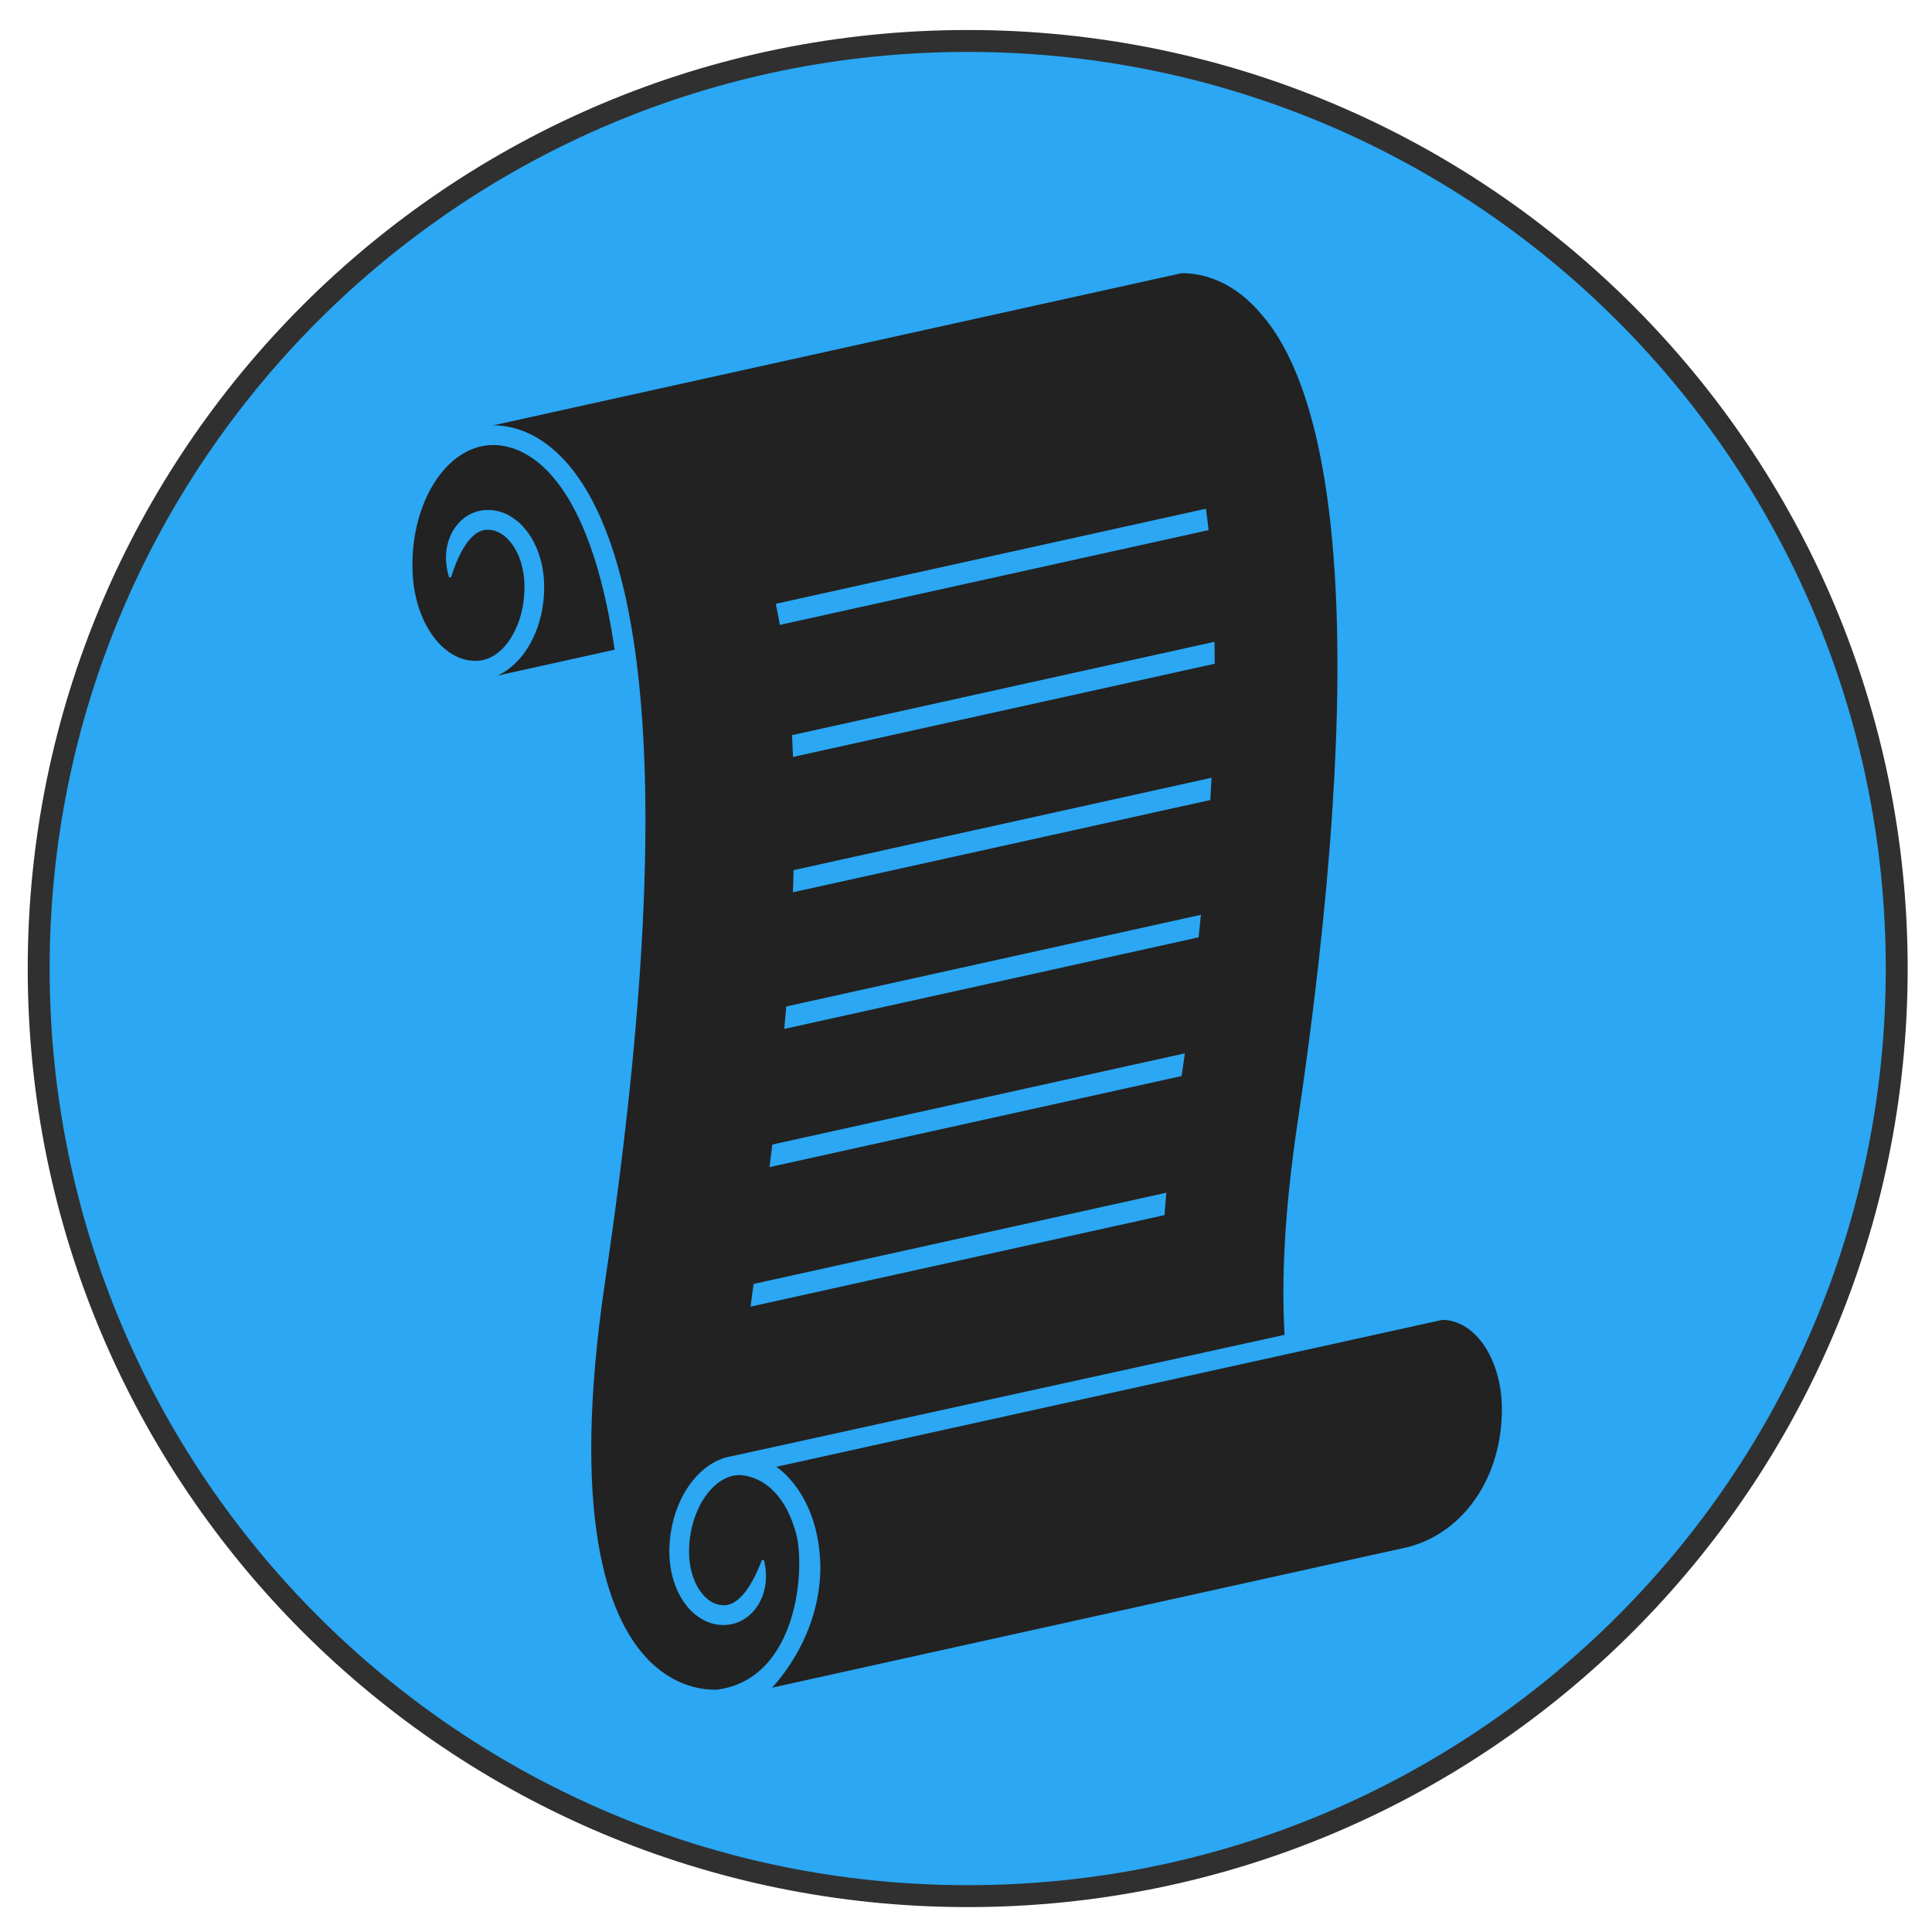
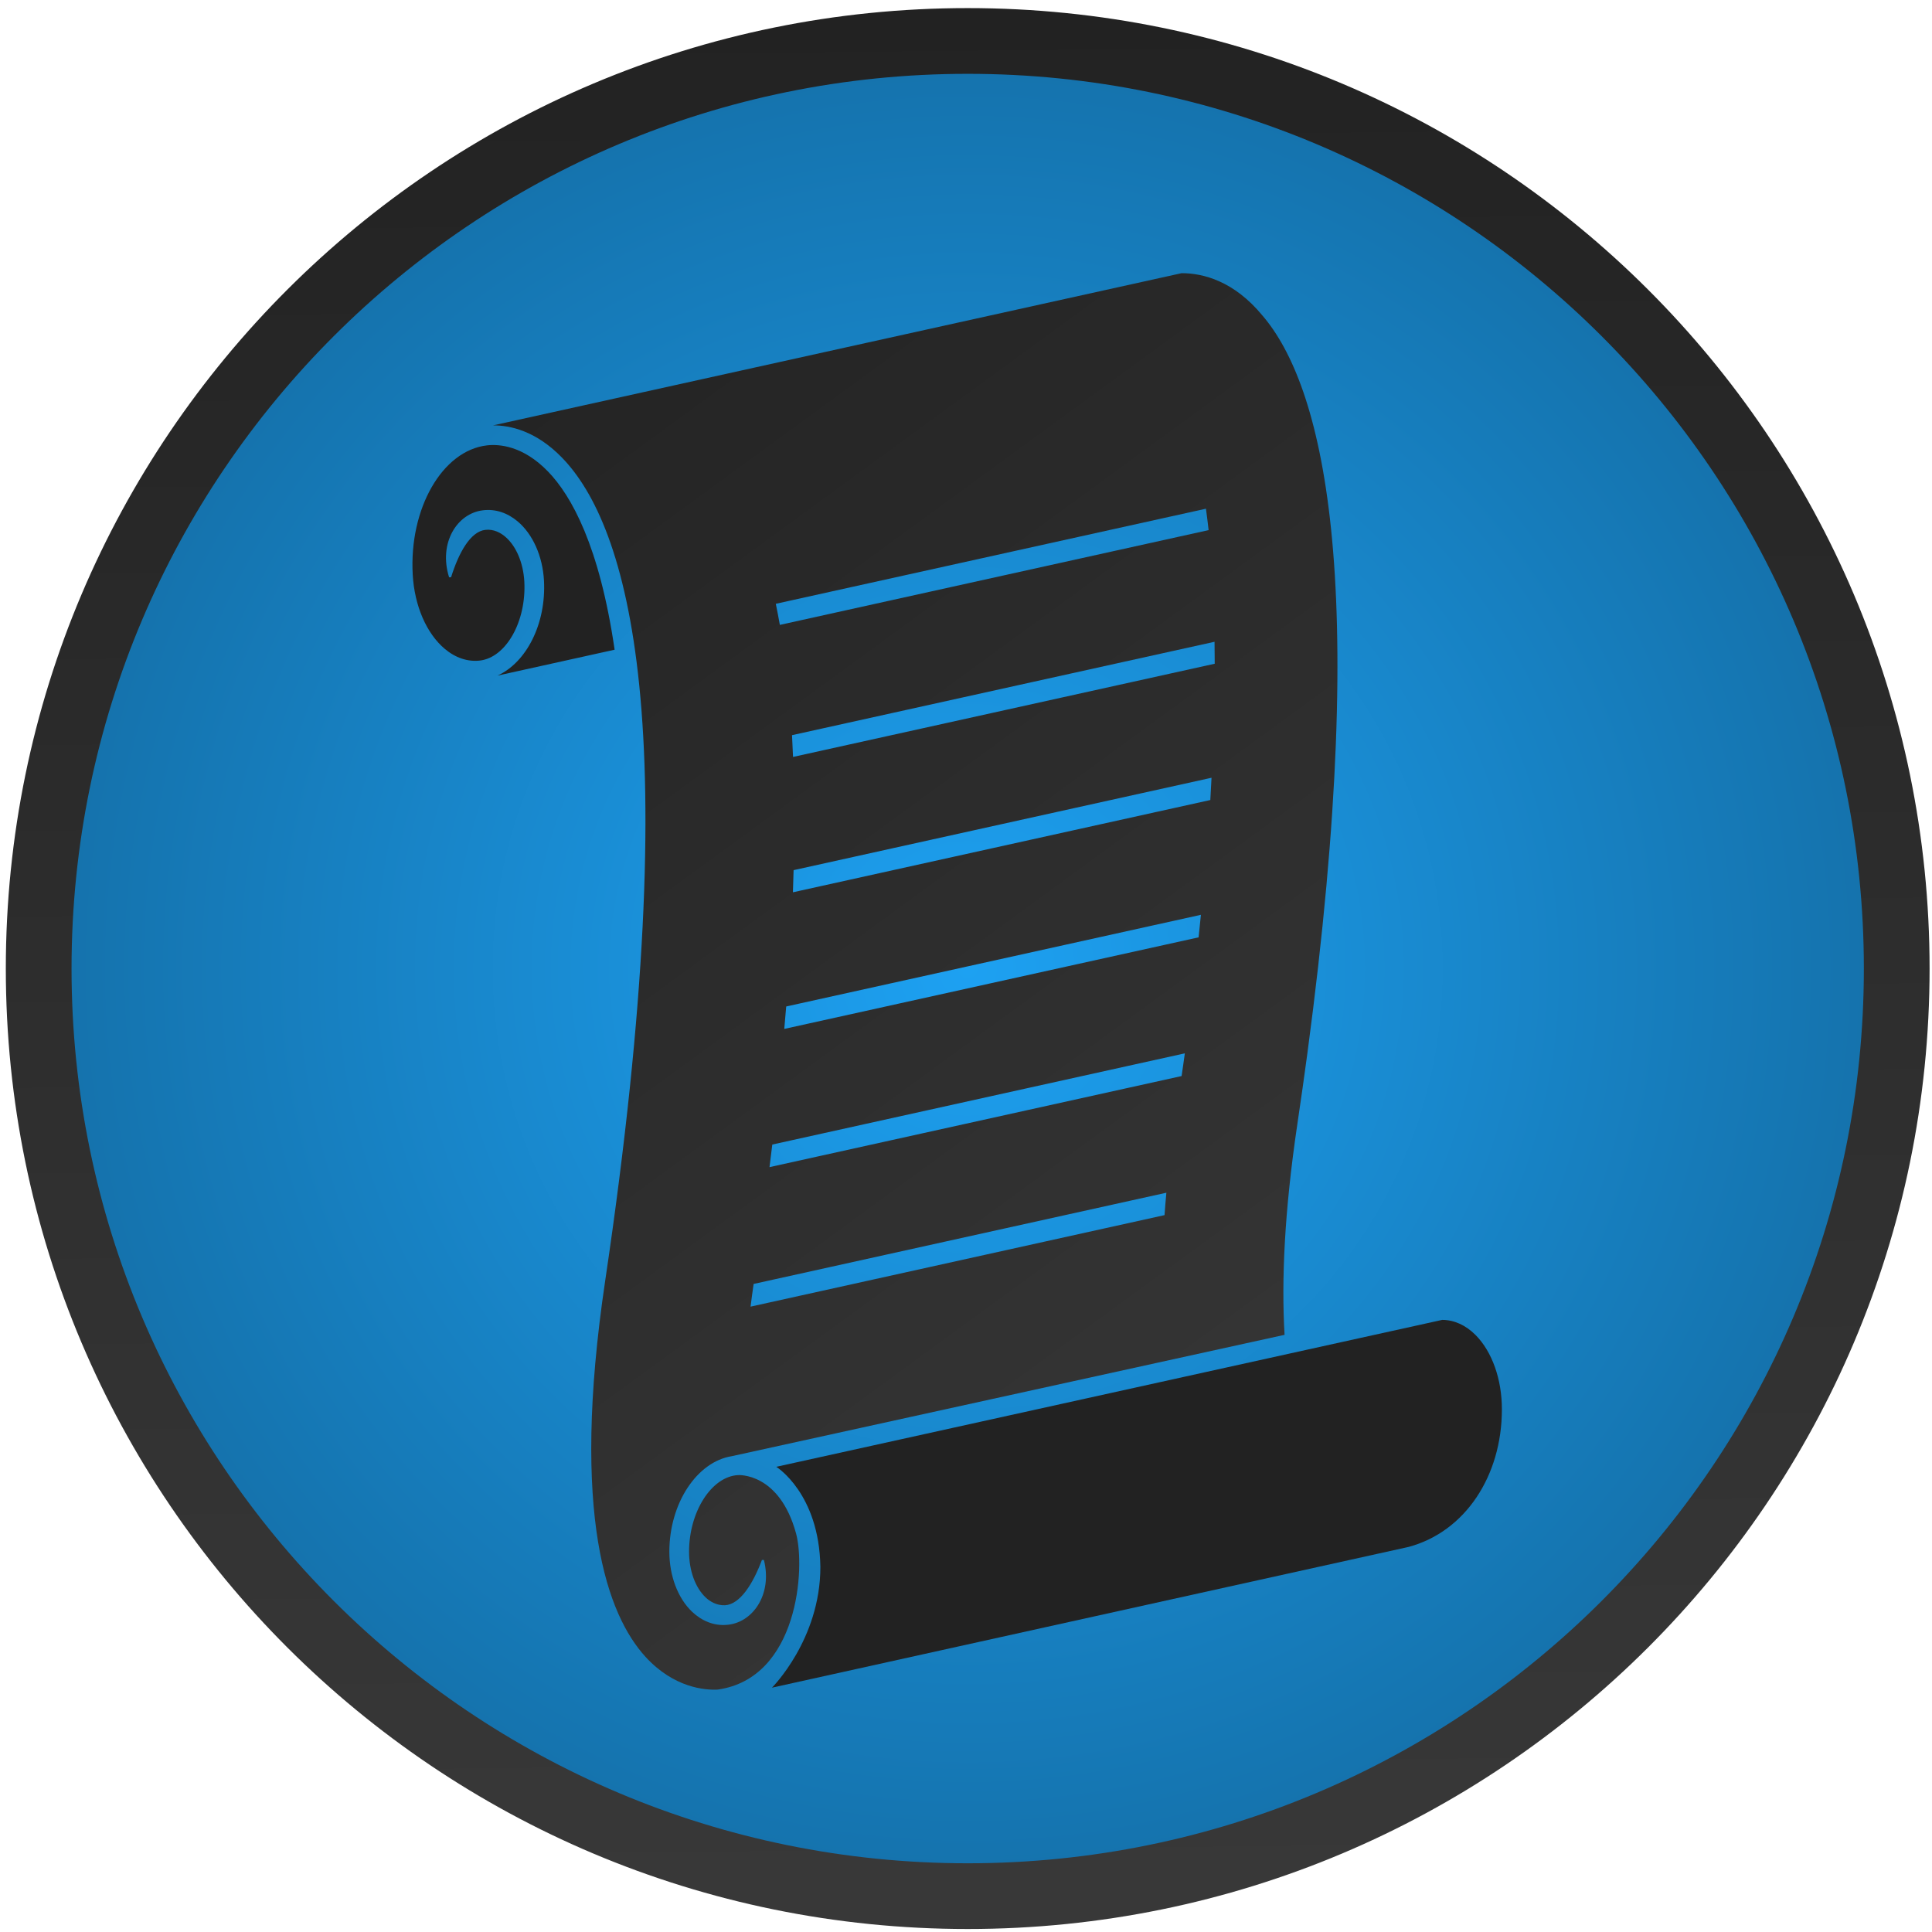
- <svg xmlns="http://www.w3.org/2000/svg" version="1.1" x="0px" y="0px" viewBox="0 0 100 100" enable-background="new 0 0 100 100" xml:space="preserve" id="svg3853" width="100" height="100">
+ <svg xmlns="http://www.w3.org/2000/svg" xmlns:xlink="http://www.w3.org/1999/xlink" version="1.1" x="0px" y="0px" viewBox="0 0 100 100" enable-background="new 0 0 100 100" xml:space="preserve" id="svg3853" width="100" height="100">
  <defs id="defs3857">
+     <linearGradient id="linearGradient940">
+       <stop style="stop-color:#222222;stop-opacity:1;" offset="0" id="stop936" />
+       <stop style="stop-color:#383838;stop-opacity:1" offset="1" id="stop938" />
+     </linearGradient>
+     <linearGradient id="linearGradient932">
+       <stop style="stop-color:#222222;stop-opacity:1;" offset="0" id="stop928" />
+       <stop style="stop-color:#383838;stop-opacity:1" offset="1" id="stop930" />
+     </linearGradient>
+     <linearGradient id="linearGradient920">
+       <stop style="stop-color:#1da1f2;stop-opacity:1;" offset="0" id="stop916" />
+       <stop style="stop-color:#1470a9;stop-opacity:1" offset="1" id="stop918" />
+     </linearGradient>
    <linearGradient id="linearGradient865">
      <stop style="stop-color:#003eaa;stop-opacity:1" offset="0" id="stop863" />
      <stop style="stop-color:#000f40;stop-opacity:1" offset="1" id="stop861" />
    </linearGradient>
    <linearGradient id="linearGradient991">
      <stop style="stop-color:#00feff;stop-opacity:1" offset="0" id="stop987" />
      <stop style="stop-color:#00c8d7;stop-opacity:0.995" offset="1" id="stop989" />
    </linearGradient>
+     <radialGradient xlink:href="#linearGradient920" id="radialGradient922" cx="50.088" cy="75.132" fx="50.088" fy="75.132" r="49.786" gradientTransform="matrix(0.9874829,-0.01251718,0.01265613,0.9984447,-0.3239242,0.7438124)" gradientUnits="userSpaceOnUse" />
+     <linearGradient xlink:href="#linearGradient932" id="linearGradient934" x1="15.536" y1="-1.849" x2="84.212" y2="92.215" gradientUnits="userSpaceOnUse" />
+     <linearGradient xlink:href="#linearGradient940" id="linearGradient942" x1="49.458" y1="25.423" x2="50.435" y2="122.91" gradientUnits="userSpaceOnUse" />
  </defs>
  <rect style="fill:#000000;fill-opacity:0" id="rect4666" width="90.041" height="71.387" x="0.294" y="-24.412" />
  <g id="layer1" transform="translate(0,-25)">
-     <ellipse style="opacity:0.937;fill:#1da1f2;fill-opacity:1;stroke:#222222;stroke-width:1.134;stroke-miterlimit:4;stroke-dasharray:none;stroke-opacity:1" id="path864" cx="50.088" cy="75.132" rx="48.086" ry="48.012" />
+     <ellipse style="opacity:1;fill:url(#radialGradient922);fill-opacity:1;stroke:url(#linearGradient942);stroke-width:3.402;stroke-miterlimit:4;stroke-dasharray:none;stroke-opacity:1" id="path864" cx="50.088" cy="75.132" rx="48.086" ry="48.012" />
    <g id="g927" transform="matrix(0.7331791,0,0,0.7331791,12.88419,39.13943)" style="fill:#222222;fill-opacity:1">
      <g id="g925" style="fill:#222222;fill-opacity:1">
        <path d="m 16.523,16.74 c 0.876,-0.107 1.72,0.171 2.452,0.787 1.064,0.896 1.758,2.451 1.854,4.16 0.169,3.064 -1.244,5.802 -3.284,6.724 l 8.272,-1.829 C 24.751,19.266 22.771,15.713 21.112,14 c -1.775,-1.833 -3.468,-1.939 -4.303,-1.844 -3.157,0.361 -5.51,4.457 -5.245,9.132 0.123,2.188 0.969,4.144 2.262,5.234 0.76,0.639 1.623,0.923 2.476,0.826 1.857,-0.213 3.294,-2.771 3.14,-5.584 -0.076,-1.332 -0.584,-2.519 -1.36,-3.171 -0.303,-0.254 -0.796,-0.542 -1.396,-0.471 -1.062,0.124 -1.881,1.639 -2.414,3.342 l -0.14,0.007 c -0.763,-2.425 0.563,-4.518 2.391,-4.731 z" id="path919" style="fill:#222222;fill-opacity:1" />
        <path d="M 86.593,74.958 C 85.901,74.264 85.085,73.895 84.24,73.895 L 37.229,84.266 c 0,0 3.029,1.865 3.114,7.07 0,5.121 -3.419,8.523 -3.419,8.523 l 44.945,-9.937 c 4.008,-1.078 6.582,-5.024 6.586,-9.7 0.006,-2.122 -0.691,-4.091 -1.862,-5.264 z" id="path921" style="fill:#222222;fill-opacity:1" />
-         <path d="m 38.628,88.979 c -1.183,-4.346 -4.104,-4.127 -4.104,-4.127 -1.864,0.104 -3.446,2.576 -3.452,5.396 -0.002,1.334 0.436,2.548 1.176,3.245 0.281,0.268 0.768,0.573 1.362,0.547 1.071,-0.063 1.979,-1.528 2.606,-3.197 h 0.141 c 0.619,2.464 -0.824,4.478 -2.664,4.584 -0.867,0.063 -1.705,-0.266 -2.402,-0.923 -1.011,-0.956 -1.613,-2.548 -1.611,-4.259 0.01,-3.429 1.961,-6.341 4.409,-6.729 0.058,-0.009 24.267,-5.326 39.024,-8.567 -0.229,-3.867 -0.01,-8.726 0.902,-14.873 0.254,-1.706 0.488,-3.362 0.705,-4.974 C 79.289,21.018 75.673,7.807 71.564,3.006 69.547,0.553 67.368,0.001 65.846,0 l -48.61,10.745 c 1.185,-0.006 3.023,0.375 4.876,2.288 4.617,4.769 8.89,18.72 3.039,58.099 -2.474,16.653 0.182,23.628 2.844,26.546 2.012,2.203 4.212,2.361 5.1,2.316 5.711,-0.808 6.185,-8.621 5.533,-11.015 z m 28.416,-42.091 -29.25,6.465 c 0.047,-0.53 0.094,-1.065 0.136,-1.584 l 29.276,-6.472 c -0.054,0.525 -0.106,1.055 -0.162,1.591 z m 0.827,-9.694 -29.466,6.513 c 0.02,-0.533 0.032,-1.046 0.047,-1.563 l 29.504,-6.522 c -0.026,0.524 -0.052,1.033 -0.085,1.572 z m 0.311,-9.622 -29.77,6.58 c -0.021,-0.521 -0.044,-1.039 -0.071,-1.537 l 29.828,-6.593 c 0.009,0.504 0.013,1.024 0.013,1.55 z M 67.563,16.628 c 0.063,0.501 0.133,0.979 0.188,1.511 L 37.481,24.83 C 37.389,24.316 37.297,23.819 37.196,23.341 Z M 36.948,61.516 66.07,55.078 c 0,0.01 0,0.018 -0.002,0.024 -0.067,0.513 -0.149,1.06 -0.225,1.578 l -29.092,6.43 c 0.07,-0.536 0.136,-1.069 0.197,-1.594 z m -1.318,9.841 29.138,-6.44 c -0.056,0.55 -0.086,1.056 -0.129,1.581 l -29.225,6.461 c 0.067,-0.527 0.136,-1.051 0.216,-1.602 z" id="path923" style="fill:#222222;fill-opacity:1" />
+         <path d="m 38.628,88.979 c -1.183,-4.346 -4.104,-4.127 -4.104,-4.127 -1.864,0.104 -3.446,2.576 -3.452,5.396 -0.002,1.334 0.436,2.548 1.176,3.245 0.281,0.268 0.768,0.573 1.362,0.547 1.071,-0.063 1.979,-1.528 2.606,-3.197 h 0.141 c 0.619,2.464 -0.824,4.478 -2.664,4.584 -0.867,0.063 -1.705,-0.266 -2.402,-0.923 -1.011,-0.956 -1.613,-2.548 -1.611,-4.259 0.01,-3.429 1.961,-6.341 4.409,-6.729 0.058,-0.009 24.267,-5.326 39.024,-8.567 -0.229,-3.867 -0.01,-8.726 0.902,-14.873 0.254,-1.706 0.488,-3.362 0.705,-4.974 C 79.289,21.018 75.673,7.807 71.564,3.006 69.547,0.553 67.368,0.001 65.846,0 l -48.61,10.745 c 1.185,-0.006 3.023,0.375 4.876,2.288 4.617,4.769 8.89,18.72 3.039,58.099 -2.474,16.653 0.182,23.628 2.844,26.546 2.012,2.203 4.212,2.361 5.1,2.316 5.711,-0.808 6.185,-8.621 5.533,-11.015 z m 28.416,-42.091 -29.25,6.465 c 0.047,-0.53 0.094,-1.065 0.136,-1.584 l 29.276,-6.472 c -0.054,0.525 -0.106,1.055 -0.162,1.591 z m 0.827,-9.694 -29.466,6.513 c 0.02,-0.533 0.032,-1.046 0.047,-1.563 l 29.504,-6.522 c -0.026,0.524 -0.052,1.033 -0.085,1.572 z m 0.311,-9.622 -29.77,6.58 c -0.021,-0.521 -0.044,-1.039 -0.071,-1.537 l 29.828,-6.593 c 0.009,0.504 0.013,1.024 0.013,1.55 z M 67.563,16.628 c 0.063,0.501 0.133,0.979 0.188,1.511 L 37.481,24.83 C 37.389,24.316 37.297,23.819 37.196,23.341 Z M 36.948,61.516 66.07,55.078 c 0,0.01 0,0.018 -0.002,0.024 -0.067,0.513 -0.149,1.06 -0.225,1.578 l -29.092,6.43 c 0.07,-0.536 0.136,-1.069 0.197,-1.594 z m -1.318,9.841 29.138,-6.44 c -0.056,0.55 -0.086,1.056 -0.129,1.581 l -29.225,6.461 c 0.067,-0.527 0.136,-1.051 0.216,-1.602 z" id="path923" style="fill:url(#linearGradient934);fill-opacity:1" />
      </g>
    </g>
    <text style="font-weight:bold;font-size:5px;font-family:'Helvetica Neue', Helvetica, Arial-Unicode, Arial, Sans-serif;fill:#000000" x="-1.666" y="118.791" font-size="5px" font-weight="bold" id="text929" />
    <text style="font-weight:bold;font-size:5px;font-family:'Helvetica Neue', Helvetica, Arial-Unicode, Arial, Sans-serif;fill:#000000" x="-1.666" y="123.791" font-size="5px" font-weight="bold" id="text931" />
  </g>
  <g id="layer2" transform="translate(0,-25)" />
</svg>
